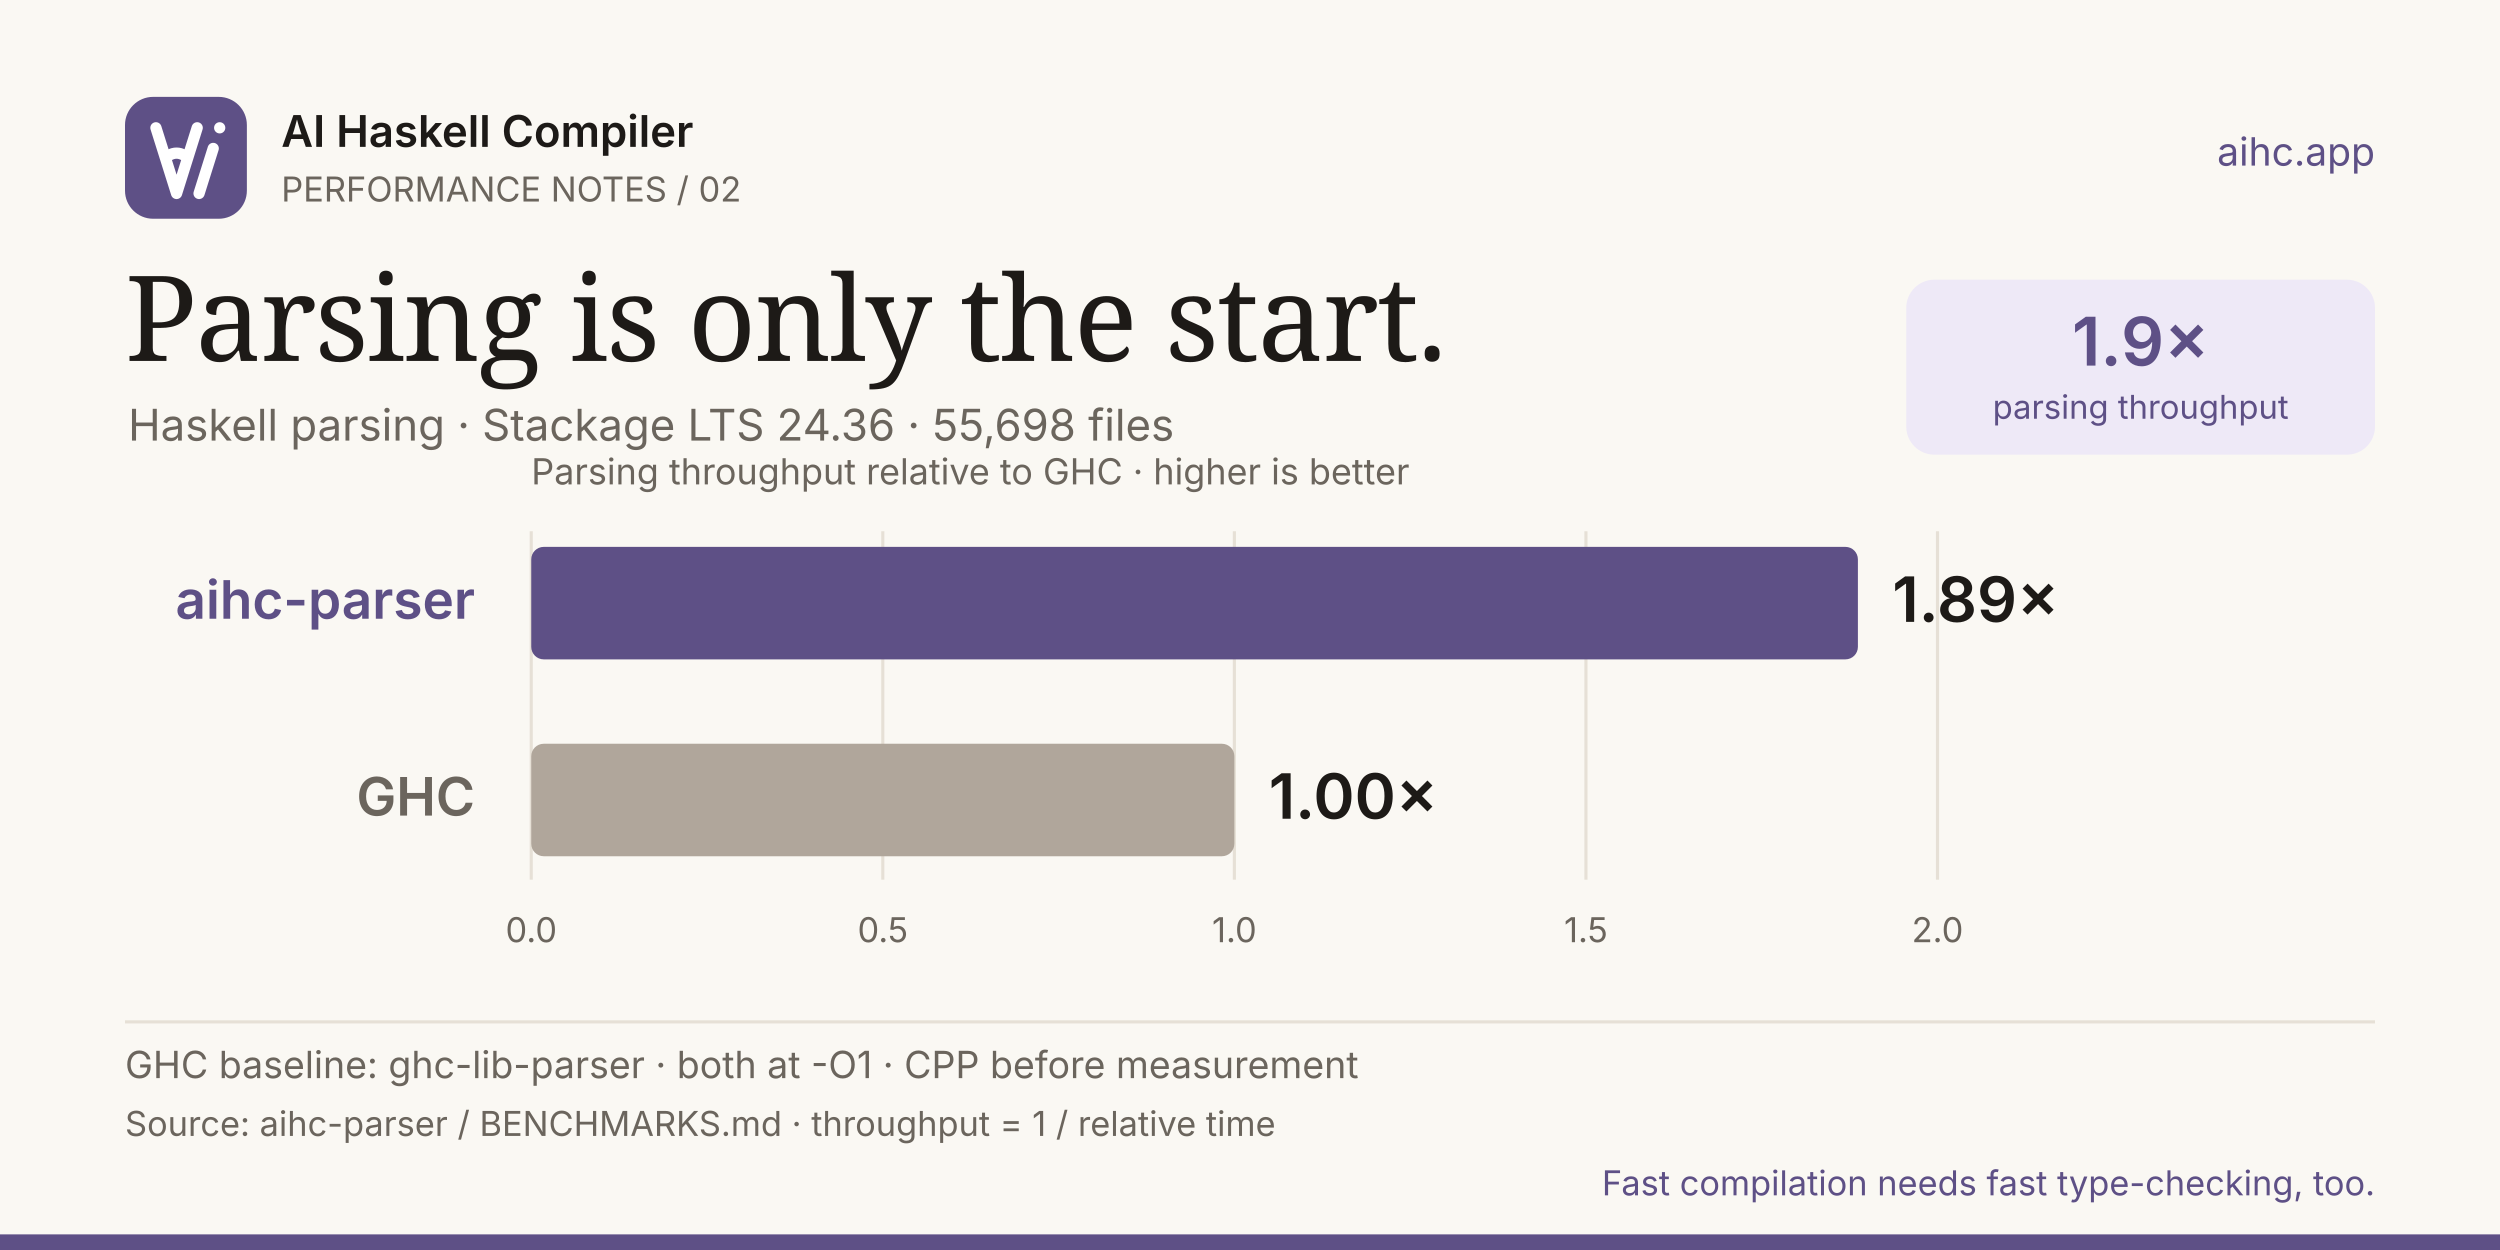
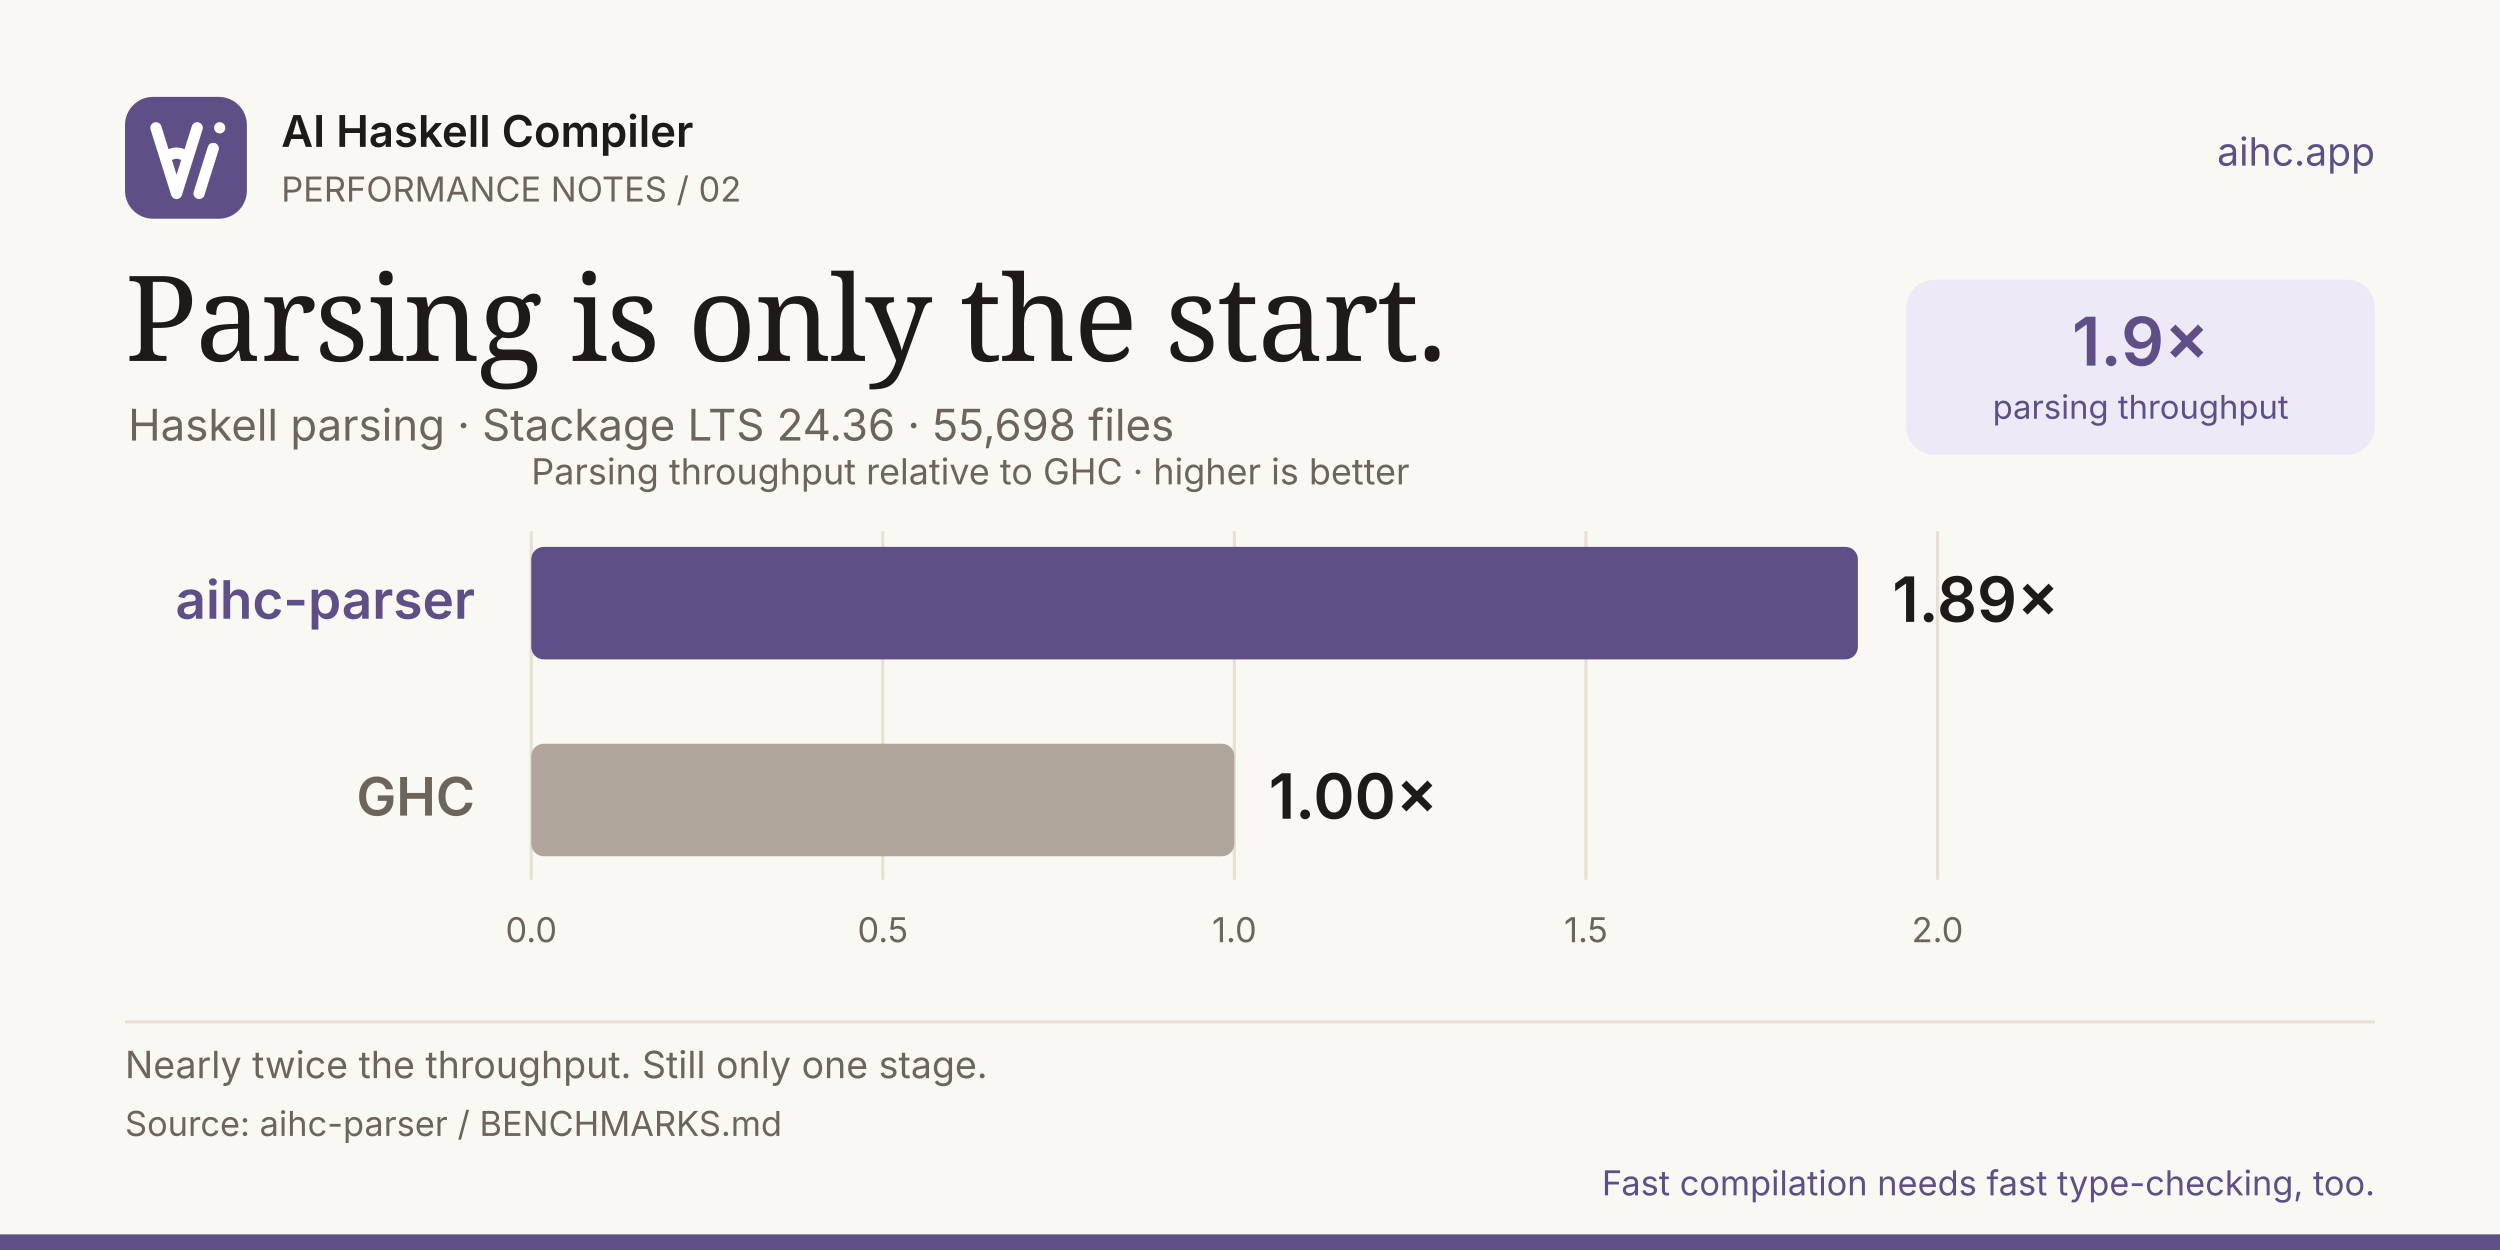
<svg xmlns="http://www.w3.org/2000/svg" width="1600" height="800" viewBox="0 0 1600 800">
  <rect width="1600" height="800" fill="#faf8f3" />
  <rect y="790" width="1600" height="10" fill="#5e5086" />
  <g transform="translate(80 62)">
    <rect width="78" height="78" rx="18" fill="#5e5086" />
    <g transform="translate(9 9) scale(.6)">
      <defs>
        <clipPath id="mark-inner">
          <polygon points="18,18 62,18 40,88" />
        </clipPath>
      </defs>
      <g fill="none" stroke="#fff" stroke-width="12" stroke-linecap="round" stroke-linejoin="round">
        <path d="M24 54 Q40 36 56 54" clip-path="url(#mark-inner)" stroke-linecap="butt" />
        <path d="M18 18 L40 88 L62 18" />
        <path d="M64 88 L79.1 40" />
        <circle cx="86" cy="18" r="6" fill="#fff" stroke="none" />
      </g>
    </g>
  </g>
  <g font-family="Inter Variable, Inter, sans-serif" fill="#1d1a17">
    <text x="180" y="94" font-size="28" font-weight="600">AI Haskell Compiler</text>
    <text x="180" y="129" font-size="22" fill="#6b655d">PERFORMANCE NOTES / 02</text>
    <text x="1520" y="106" font-size="25" text-anchor="end" fill="#5e5086">aihc.app</text>
    <text x="80" y="231" font-family="Newsreader Variable, Newsreader, serif" font-size="76" letter-spacing="-1">Parsing is only the start.</text>
    <text x="82" y="282" font-size="28" fill="#6b655d">Haskell parsing · Stackage LTS 24.36 · 55,698 files</text>
    <rect x="1220" y="179" width="300" height="112" rx="18" fill="#eee9f7" />
    <text x="1370" y="234" text-anchor="middle" font-size="43" font-weight="600" fill="#5e5086">1.9×</text>
    <text x="1370" y="268" text-anchor="middle" font-size="21" fill="#5e5086">parsing throughput</text>
    <text x="340" y="310" font-size="23" fill="#6b655d">Parsing throughput relative to GHC · higher is better</text>
    <line x1="340" x2="340" y1="340" y2="563" stroke="#e6e0d6" stroke-width="2" />
    <text x="340" y="603" text-anchor="middle" font-size="22" fill="#6b655d">0.0</text>
    <line x1="565" x2="565" y1="340" y2="563" stroke="#e6e0d6" stroke-width="2" />
    <text x="565" y="603" text-anchor="middle" font-size="22" fill="#6b655d">0.5</text>
    <line x1="790" x2="790" y1="340" y2="563" stroke="#e6e0d6" stroke-width="2" />
    <text x="790" y="603" text-anchor="middle" font-size="22" fill="#6b655d">1.0</text>
    <line x1="1015" x2="1015" y1="340" y2="563" stroke="#e6e0d6" stroke-width="2" />
    <text x="1015" y="603" text-anchor="middle" font-size="22" fill="#6b655d">1.5</text>
    <line x1="1240" x2="1240" y1="340" y2="563" stroke="#e6e0d6" stroke-width="2" />
    <text x="1240" y="603" text-anchor="middle" font-size="22" fill="#6b655d">2.0</text>
    <text x="304" y="396" text-anchor="end" font-size="34" font-weight="600" fill="#5e5086">aihc-parser</text>
    <rect x="340" y="350" width="849.057" height="72" rx="8" fill="#5e5086" />
    <text x="1211.057" y="398" font-size="40" font-weight="600">1.89×</text>
    <text x="304" y="522" text-anchor="end" font-size="34" font-weight="600" fill="#6b655d">GHC</text>
    <rect x="340" y="476" width="450" height="72" rx="8" fill="#b0a69b" />
    <text x="812" y="524" font-size="40" font-weight="600">1.00×</text>
    <line x1="80" x2="1520" y1="654" y2="654" stroke="#e6e0d6" stroke-width="2" />
-     <text x="80" y="690" font-size="24" fill="#6b655d">GHC baseline: ghc-lib-parser · both at -O1 · CPP before measurement</text>
-     <text x="80" y="727" font-size="22" fill="#6b655d">Source: aihc-parser / BENCHMARKS.md · throughput = 1 / relative time</text>
+     <text x="80" y="690" font-size="24" fill="#6b655d">Nearly twice the throughput. Still only one stage.</text>
+     <text x="80" y="727" font-size="22" fill="#6b655d">Source: aihc-parser / BENCHMARKS.md</text>
    <text x="1520" y="765" font-size="22" text-anchor="end" fill="#5e5086">Fast compilation needs fast type-checking, too.</text>
  </g>
</svg>
